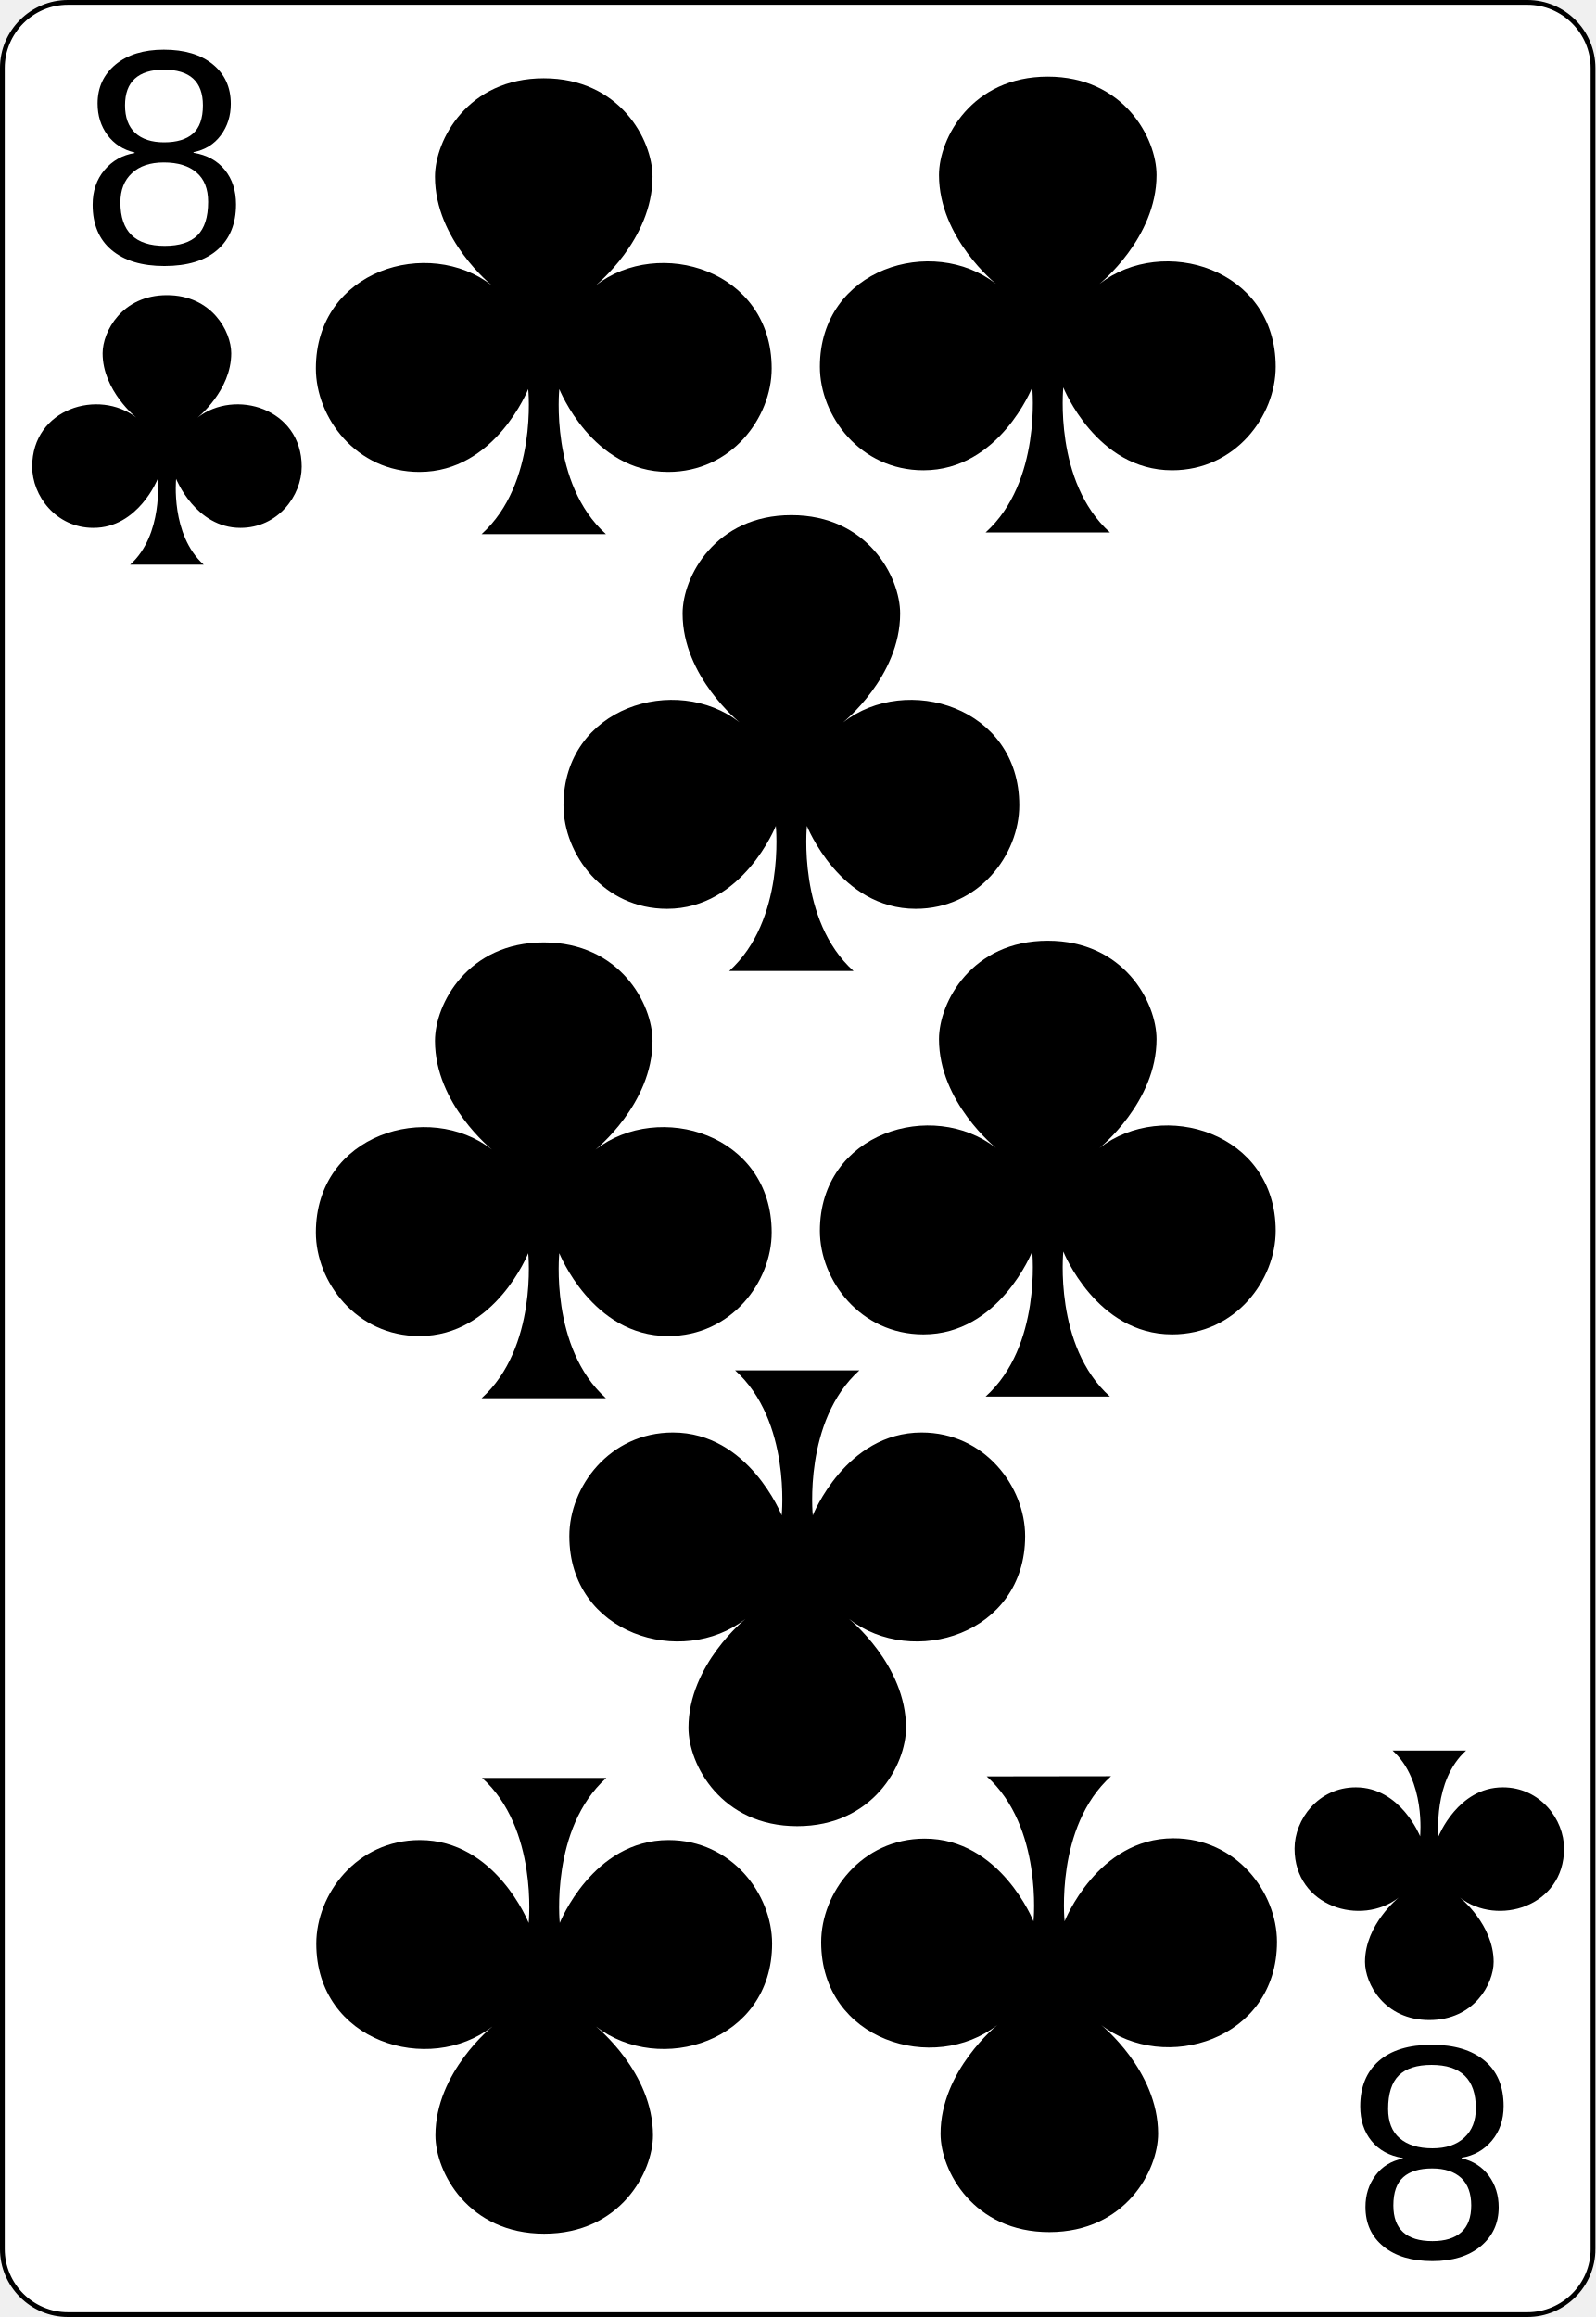
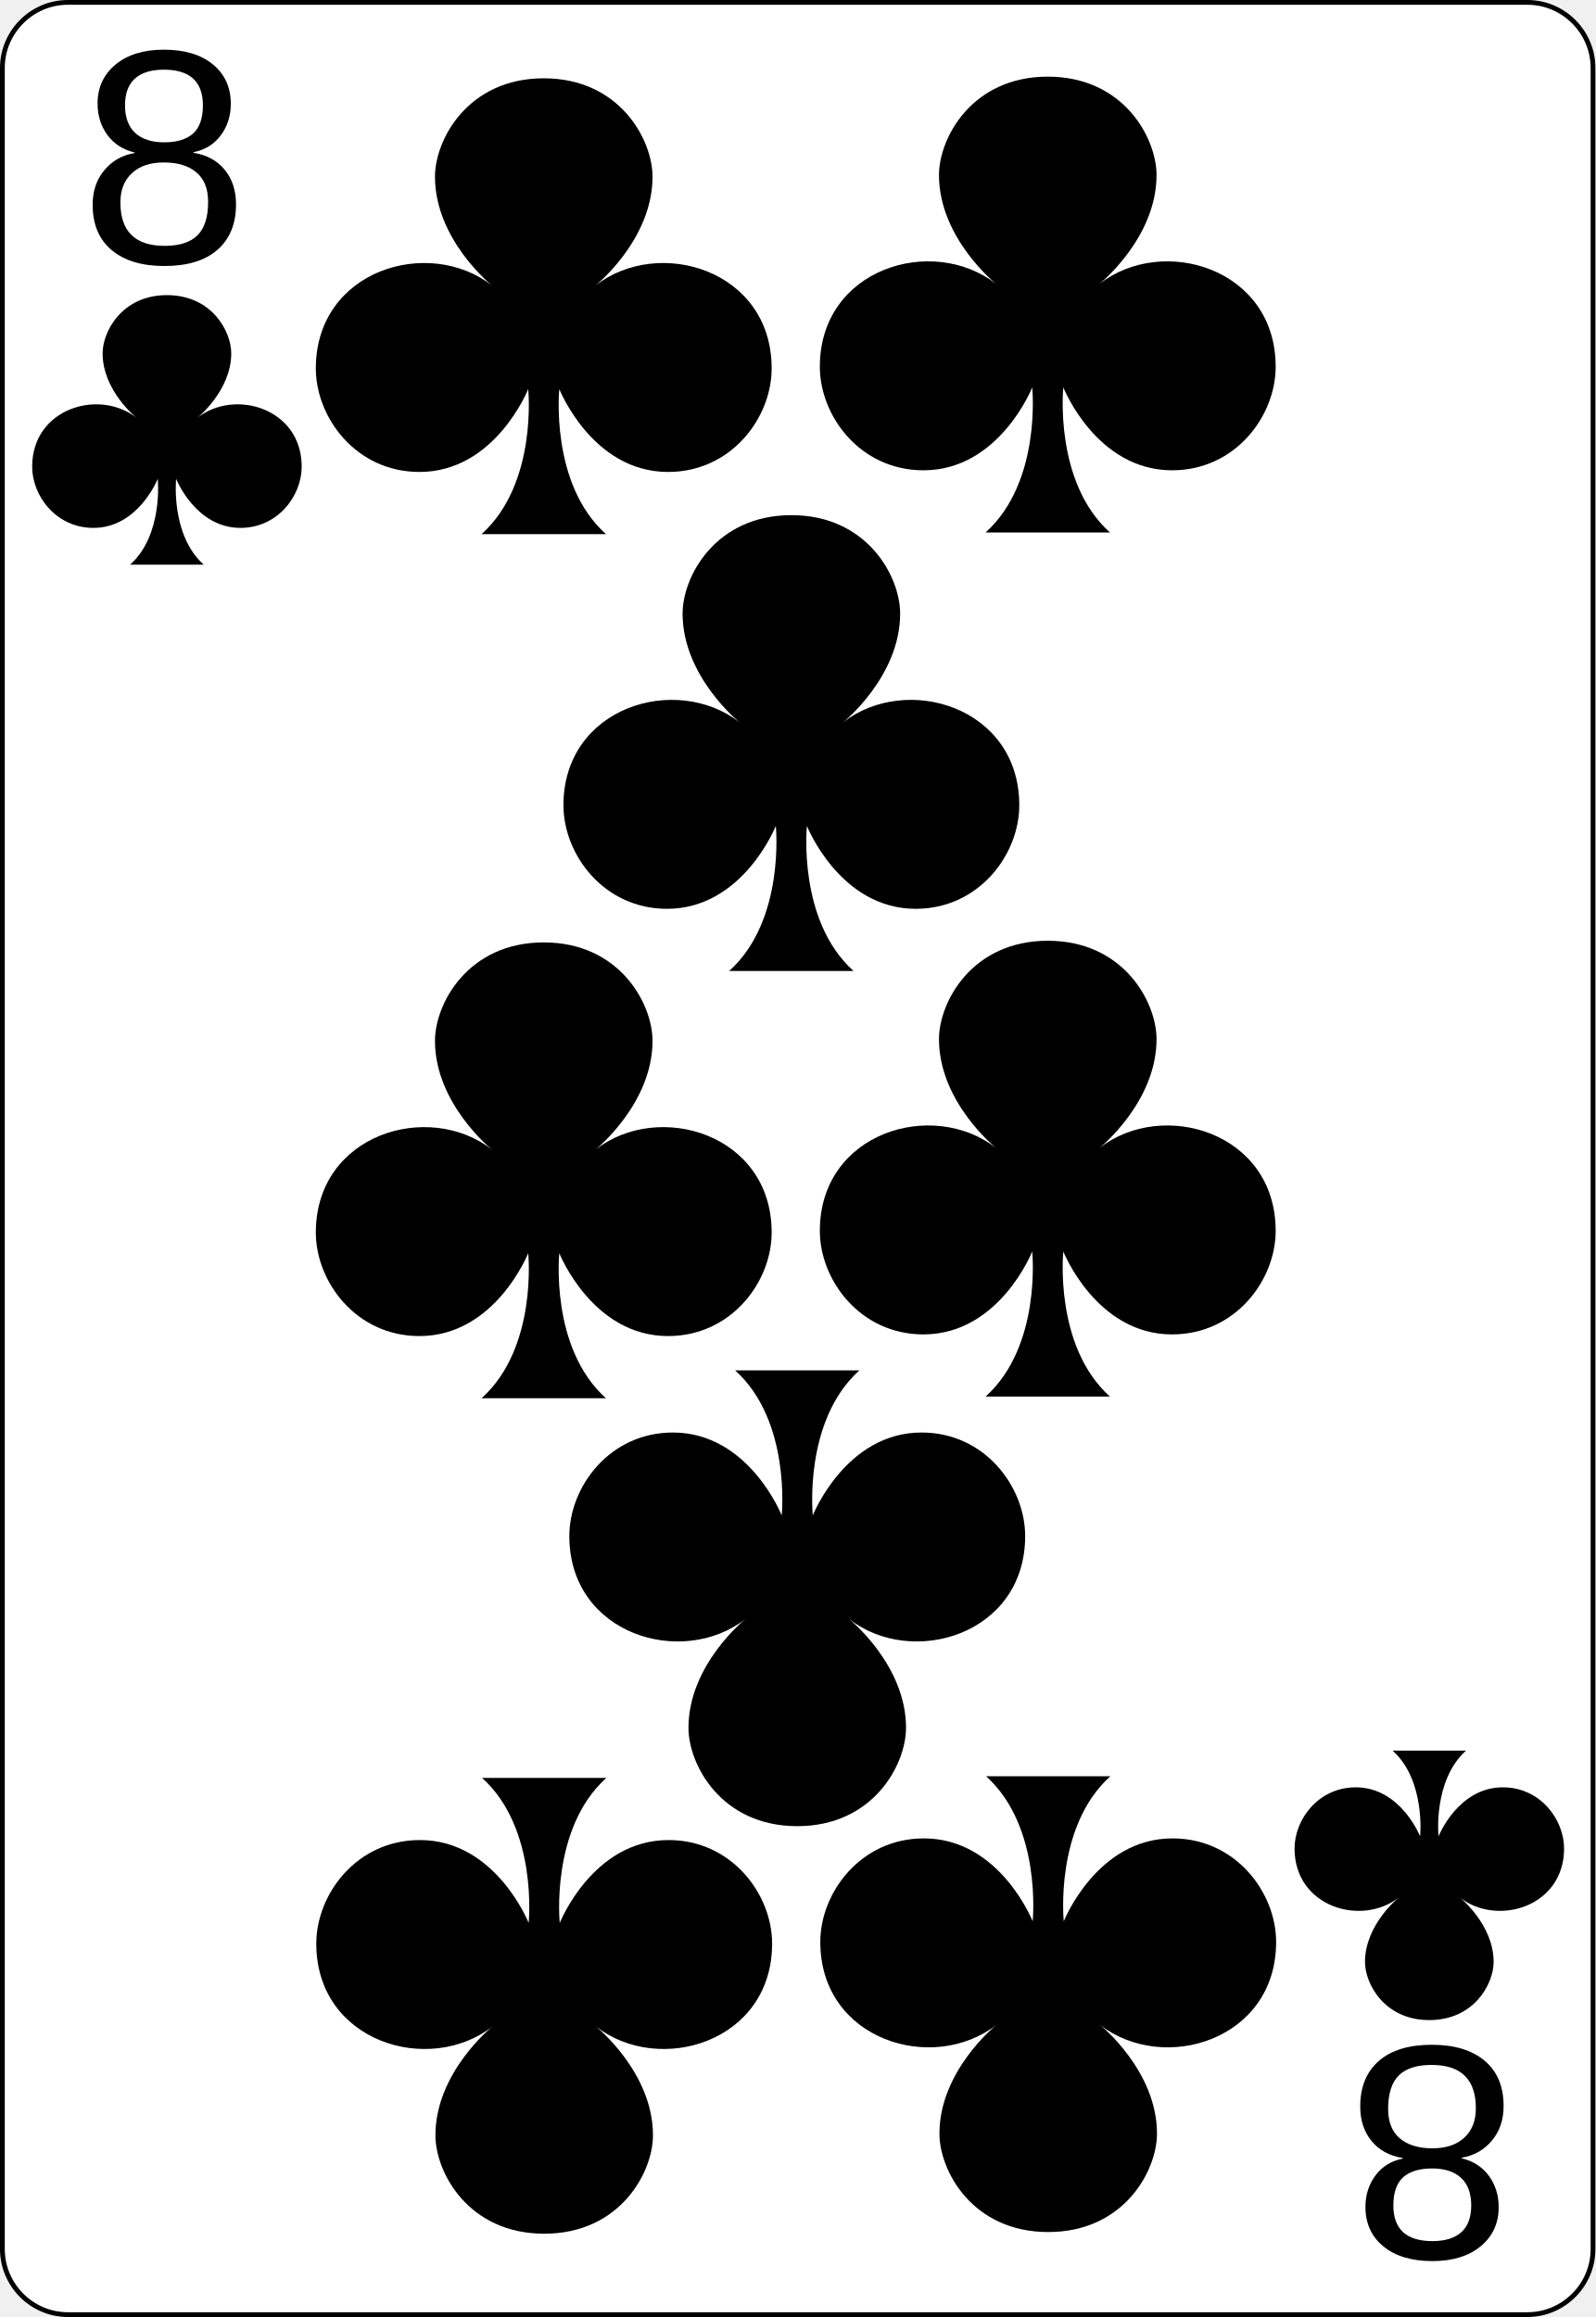
- <svg xmlns="http://www.w3.org/2000/svg" viewBox="0 0 167.087 242.667" xml:space="preserve">
-   <g style="fill-rule:nonzero;clip-rule:nonzero;stroke:#000;stroke-miterlimit:4">
-     <path style="fill:#fff;stroke-width:.5" d="M166.837 235.548c0 3.777-3.087 6.869-6.871 6.869H7.11c-3.775 0-6.861-3.092-6.861-6.87V7.12C.25 3.343 3.336.25 7.11.25h152.856c3.784 0 6.87 3.093 6.87 6.87v228.428z" />
+ <svg xmlns="http://www.w3.org/2000/svg" width="100%" height="100%" viewBox="0 0 167.087 242.667" xml:space="preserve" id="svg2" version="1.1">
+   <defs id="defs41" />
+   <g id="Layer_x0020_1" style="fill-rule:nonzero;clip-rule:nonzero;stroke:#000000;stroke-miterlimit:4;">
+     <path style="fill:#FFFFFF;stroke-width:0.5;" d="M166.837,235.548c0,3.777-3.087,6.869-6.871,6.869H7.111c-3.775,0-6.861-3.092-6.861-6.869V7.12C0.25,3.343,3.336,0.25,7.111,0.25h152.855    c3.784,0,6.871,3.093,6.871,6.87v228.428z" id="path5" />
+     <g style="stroke:none;" id="g7">
+       <g id="g9">
+ 				
+ 			</g>
+     </g>
+     <g id="g15">
+ 			
+ 		</g>
+     <g id="g19">
+ 			
+ 		</g>
+     <g style="stroke:none;" id="g23">
+       <g id="g25">
+ 				
+ 			</g>
+     </g>
+     <g style="stroke:none;" id="g31">
+       <g id="g33">
+ 				
+ 			</g>
+     </g>
  </g>
-   <text xml:space="preserve" style="font-style:normal;font-weight:400;line-height:0%;font-family:'Bitstream Vera Sans';letter-spacing:0;word-spacing:0;fill:#000;fill-opacity:1;stroke:none" x="8.311" y="27.548">
-     <tspan x="8.311" y="27.548" style="font-style:normal;font-variant:normal;font-weight:400;font-stretch:normal;font-size:32px;line-height:1.25;font-family:Arial;-inkscape-font-specification:Arial">8</tspan>
+   <text xml:space="preserve" style="font-style:normal;font-weight:normal;line-height:0%;font-family:'Bitstream Vera Sans';letter-spacing:0px;word-spacing:0px;fill:#000000;fill-opacity:1;stroke:none" x="8.311" y="27.548" id="text3788">
+     <tspan id="tspan3790" x="8.311" y="27.548" style="font-style:normal;font-variant:normal;font-weight:normal;font-stretch:normal;font-size:32px;line-height:1.25;font-family:Arial;-inkscape-font-specification:Arial">8</tspan>
  </text>
-   <path d="M50.291 22.698s2.375-1.9 2.375-4.534c0-1.542-1.369-4.102-4.534-4.102s-4.534 2.561-4.534 4.102c0 2.634 2.375 4.534 2.375 4.534-2.638-2.055-7.34-.652-7.34 3.455 0 2.056 1.68 4.318 4.317 4.318 3.165 0 4.534-3.455 4.534-3.455s.402 3.938-1.943 6.046h5.182c-2.345-2.107-1.943-6.046-1.943-6.046s1.37 3.455 4.534 3.455c2.64 0 4.318-2.263 4.318-4.318 0-4.107-4.703-5.51-7.34-3.455z" style="fill:#000" transform="translate(-54.025 10.018) scale(1.48565)" />
-   <text xml:space="preserve" style="font-style:normal;font-weight:400;line-height:0%;font-family:'Bitstream Vera Sans';letter-spacing:0;word-spacing:0;fill:#000;fill-opacity:1;stroke:none" x="-158.864" y="-214.467" transform="scale(-1)">
-     <tspan x="-158.864" y="-214.467" style="font-style:normal;font-variant:normal;font-weight:400;font-stretch:normal;font-size:32px;line-height:1.25;font-family:Arial;-inkscape-font-specification:Arial">8</tspan>
+   <g transform="matrix(1.485651,0,0,1.485651,-54.02466,10.01807)" id="layer1-1-4">
+     <path id="cl-9" d="m 50.291,22.698 c 0,0 2.375,-1.9 2.375,-4.534 0,-1.542 -1.369,-4.102 -4.534,-4.102 -3.165,0 -4.534,2.561 -4.534,4.102 0,2.634 2.375,4.534 2.375,4.534 -2.638,-2.055 -7.341,-0.652 -7.341,3.455 0,2.056 1.68,4.318 4.318,4.318 3.165,0 4.534,-3.455 4.534,-3.455 0,0 0.402,3.938 -1.943,6.046 h 5.182 c -2.345,-2.107 -1.943,-6.046 -1.943,-6.046 0,0 1.369,3.455 4.534,3.455 2.639,0 4.318,-2.263 4.318,-4.318 0,-4.107 -4.703,-5.51 -7.341,-3.455 z" style="fill:#000000" />
+   </g>
+   <text xml:space="preserve" style="font-style:normal;font-weight:normal;line-height:0%;font-family:'Bitstream Vera Sans';letter-spacing:0px;word-spacing:0px;fill:#000000;fill-opacity:1;stroke:none" x="-158.864" y="-214.467" id="text3788-8" transform="scale(-1)">
+     <tspan id="tspan3790-7" x="-158.864" y="-214.467" style="font-style:normal;font-variant:normal;font-weight:normal;font-stretch:normal;font-size:32px;line-height:1.25;font-family:Arial;-inkscape-font-specification:Arial">8</tspan>
  </text>
-   <path d="M50.291 22.698s2.375-1.9 2.375-4.534c0-1.542-1.369-4.102-4.534-4.102s-4.534 2.561-4.534 4.102c0 2.634 2.375 4.534 2.375 4.534-2.638-2.055-7.34-.652-7.34 3.455 0 2.056 1.68 4.318 4.317 4.318 3.165 0 4.534-3.455 4.534-3.455s.402 3.938-1.943 6.046h5.182c-2.345-2.107-1.943-6.046-1.943-6.046s1.37 3.455 4.534 3.455c2.64 0 4.318-2.263 4.318-4.318 0-4.107-4.703-5.51-7.34-3.455z" style="fill:#000" transform="rotate(180 110.6 116.23) scale(1.48565)" />
-   <path d="M50.291 22.698s2.375-1.9 2.375-4.534c0-1.542-1.369-4.102-4.534-4.102s-4.534 2.561-4.534 4.102c0 2.634 2.375 4.534 2.375 4.534-2.638-2.055-7.34-.652-7.34 3.455 0 2.056 1.68 4.318 4.317 4.318 3.165 0 4.534-3.455 4.534-3.455s.402 3.938-1.943 6.046h5.182c-2.345-2.107-1.943-6.046-1.943-6.046s1.37 3.455 4.534 3.455c2.64 0 4.318-2.263 4.318-4.318 0-4.107-4.703-5.51-7.34-3.455z" style="fill:#000" transform="matrix(2.51258 0 0 2.51258 -63.988 -27.131)" />
-   <path d="M50.291 22.698s2.375-1.9 2.375-4.534c0-1.542-1.369-4.102-4.534-4.102s-4.534 2.561-4.534 4.102c0 2.634 2.375 4.534 2.375 4.534-2.638-2.055-7.34-.652-7.34 3.455 0 2.056 1.68 4.318 4.317 4.318 3.165 0 4.534-3.455 4.534-3.455s.402 3.938-1.943 6.046h5.182c-2.345-2.107-1.943-6.046-1.943-6.046s1.37 3.455 4.534 3.455c2.64 0 4.318-2.263 4.318-4.318 0-4.107-4.703-5.51-7.34-3.455z" style="fill:#000" transform="matrix(-2.51258 0 0 -2.51258 177.93 269.275)" />
-   <path d="M50.291 22.698s2.375-1.9 2.375-4.534c0-1.542-1.369-4.102-4.534-4.102s-4.534 2.561-4.534 4.102c0 2.634 2.375 4.534 2.375 4.534-2.638-2.055-7.34-.652-7.34 3.455 0 2.056 1.68 4.318 4.317 4.318 3.165 0 4.534-3.455 4.534-3.455s.402 3.938-1.943 6.046h5.182c-2.345-2.107-1.943-6.046-1.943-6.046s1.37 3.455 4.534 3.455c2.64 0 4.318-2.263 4.318-4.318 0-4.107-4.703-5.51-7.34-3.455z" style="fill:#000" transform="matrix(2.51258 0 0 2.51258 -63.988 63.37)" />
-   <path d="M50.291 22.698s2.375-1.9 2.375-4.534c0-1.542-1.369-4.102-4.534-4.102s-4.534 2.561-4.534 4.102c0 2.634 2.375 4.534 2.375 4.534-2.638-2.055-7.34-.652-7.34 3.455 0 2.056 1.68 4.318 4.317 4.318 3.165 0 4.534-3.455 4.534-3.455s.402 3.938-1.943 6.046h5.182c-2.345-2.107-1.943-6.046-1.943-6.046s1.37 3.455 4.534 3.455c2.64 0 4.318-2.263 4.318-4.318 0-4.107-4.703-5.51-7.34-3.455z" style="fill:#000" transform="matrix(2.51258 0 0 2.51258 -11.203 -27.305)" />
-   <path d="M50.291 22.698s2.375-1.9 2.375-4.534c0-1.542-1.369-4.102-4.534-4.102s-4.534 2.561-4.534 4.102c0 2.634 2.375 4.534 2.375 4.534-2.638-2.055-7.34-.652-7.34 3.455 0 2.056 1.68 4.318 4.317 4.318 3.165 0 4.534-3.455 4.534-3.455s.402 3.938-1.943 6.046h5.182c-2.345-2.107-1.943-6.046-1.943-6.046s1.37 3.455 4.534 3.455c2.64 0 4.318-2.263 4.318-4.318 0-4.107-4.703-5.51-7.34-3.455z" style="fill:#000" transform="rotate(179.924 115.357 134.55) scale(2.51258)" />
-   <path d="M50.291 22.698s2.375-1.9 2.375-4.534c0-1.542-1.369-4.102-4.534-4.102s-4.534 2.561-4.534 4.102c0 2.634 2.375 4.534 2.375 4.534-2.638-2.055-7.34-.652-7.34 3.455 0 2.056 1.68 4.318 4.317 4.318 3.165 0 4.534-3.455 4.534-3.455s.402 3.938-1.943 6.046h5.182c-2.345-2.107-1.943-6.046-1.943-6.046s1.37 3.455 4.534 3.455c2.64 0 4.318-2.263 4.318-4.318 0-4.107-4.703-5.51-7.34-3.455z" style="fill:#000" transform="matrix(2.51258 0 0 2.51258 -11.203 63.196)" />
-   <path d="M50.291 22.698s2.375-1.9 2.375-4.534c0-1.542-1.369-4.102-4.534-4.102s-4.534 2.561-4.534 4.102c0 2.634 2.375 4.534 2.375 4.534-2.638-2.055-7.34-.652-7.34 3.455 0 2.056 1.68 4.318 4.317 4.318 3.165 0 4.534-3.455 4.534-3.455s.402 3.938-1.943 6.046h5.182c-2.345-2.107-1.943-6.046-1.943-6.046s1.37 3.455 4.534 3.455c2.64 0 4.318-2.263 4.318-4.318 0-4.107-4.703-5.51-7.34-3.455z" style="fill:#000" transform="matrix(2.51258 0 0 2.51258 -38.056 18.622)" />
-   <path d="M50.291 22.698s2.375-1.9 2.375-4.534c0-1.542-1.369-4.102-4.534-4.102s-4.534 2.561-4.534 4.102c0 2.634 2.375 4.534 2.375 4.534-2.638-2.055-7.34-.652-7.34 3.455 0 2.056 1.68 4.318 4.317 4.318 3.165 0 4.534-3.455 4.534-3.455s.402 3.938-1.943 6.046h5.182c-2.345-2.107-1.943-6.046-1.943-6.046s1.37 3.455 4.534 3.455c2.64 0 4.318-2.263 4.318-4.318 0-4.107-4.703-5.51-7.34-3.455z" style="fill:#000" transform="matrix(-2.51258 0 0 -2.51258 204.431 226.592)" />
+   <g transform="matrix(-1.485651,0,0,-1.485651,221.1992,232.4618)" id="layer1-1-4-1">
+     <path id="cl-9-7" d="m 50.291,22.698 c 0,0 2.375,-1.9 2.375,-4.534 0,-1.542 -1.369,-4.102 -4.534,-4.102 -3.165,0 -4.534,2.561 -4.534,4.102 0,2.634 2.375,4.534 2.375,4.534 -2.638,-2.055 -7.341,-0.652 -7.341,3.455 0,2.056 1.68,4.318 4.318,4.318 3.165,0 4.534,-3.455 4.534,-3.455 0,0 0.402,3.938 -1.943,6.046 h 5.182 c -2.345,-2.107 -1.943,-6.046 -1.943,-6.046 0,0 1.369,3.455 4.534,3.455 2.639,0 4.318,-2.263 4.318,-4.318 0,-4.107 -4.703,-5.51 -7.341,-3.455 z" style="fill:#000000" />
+   </g>
+   <g transform="matrix(2.512578,0,0,2.512578,-63.98839,-27.13112)" id="layer1-1-4-8">
+     <path id="cl-9-8" d="m 50.291,22.698 c 0,0 2.375,-1.9 2.375,-4.534 0,-1.542 -1.369,-4.102 -4.534,-4.102 -3.165,0 -4.534,2.561 -4.534,4.102 0,2.634 2.375,4.534 2.375,4.534 -2.638,-2.055 -7.341,-0.652 -7.341,3.455 0,2.056 1.68,4.318 4.318,4.318 3.165,0 4.534,-3.455 4.534,-3.455 0,0 0.402,3.938 -1.943,6.046 h 5.182 c -2.345,-2.107 -1.943,-6.046 -1.943,-6.046 0,0 1.369,3.455 4.534,3.455 2.639,0 4.318,-2.263 4.318,-4.318 0,-4.107 -4.703,-5.51 -7.341,-3.455 z" style="fill:#000000" />
+   </g>
+   <g transform="matrix(-2.512578,0,0,-2.512578,177.9295,269.2751)" id="layer1-1-4-8-0">
+     <path id="cl-9-8-6" d="m 50.291,22.698 c 0,0 2.375,-1.9 2.375,-4.534 0,-1.542 -1.369,-4.102 -4.534,-4.102 -3.165,0 -4.534,2.561 -4.534,4.102 0,2.634 2.375,4.534 2.375,4.534 -2.638,-2.055 -7.341,-0.652 -7.341,3.455 0,2.056 1.68,4.318 4.318,4.318 3.165,0 4.534,-3.455 4.534,-3.455 0,0 0.402,3.938 -1.943,6.046 h 5.182 c -2.345,-2.107 -1.943,-6.046 -1.943,-6.046 0,0 1.369,3.455 4.534,3.455 2.639,0 4.318,-2.263 4.318,-4.318 0,-4.107 -4.703,-5.51 -7.341,-3.455 z" style="fill:#000000" />
+   </g>
+   <g transform="matrix(2.512578,0,0,2.512578,-63.98839,63.36968)" id="layer1-1-4-8-2">
+     <path id="cl-9-8-0" d="m 50.291,22.698 c 0,0 2.375,-1.9 2.375,-4.534 0,-1.542 -1.369,-4.102 -4.534,-4.102 -3.165,0 -4.534,2.561 -4.534,4.102 0,2.634 2.375,4.534 2.375,4.534 -2.638,-2.055 -7.341,-0.652 -7.341,3.455 0,2.056 1.68,4.318 4.318,4.318 3.165,0 4.534,-3.455 4.534,-3.455 0,0 0.402,3.938 -1.943,6.046 h 5.182 c -2.345,-2.107 -1.943,-6.046 -1.943,-6.046 0,0 1.369,3.455 4.534,3.455 2.639,0 4.318,-2.263 4.318,-4.318 0,-4.107 -4.703,-5.51 -7.341,-3.455 z" style="fill:#000000" />
+   </g>
+   <g transform="matrix(2.512578,0,0,2.512578,-11.20333,-27.30484)" id="layer1-1-4-8-8">
+     <path id="cl-9-8-9" d="m 50.291,22.698 c 0,0 2.375,-1.9 2.375,-4.534 0,-1.542 -1.369,-4.102 -4.534,-4.102 -3.165,0 -4.534,2.561 -4.534,4.102 0,2.634 2.375,4.534 2.375,4.534 -2.638,-2.055 -7.341,-0.652 -7.341,3.455 0,2.056 1.68,4.318 4.318,4.318 3.165,0 4.534,-3.455 4.534,-3.455 0,0 0.402,3.938 -1.943,6.046 h 5.182 c -2.345,-2.107 -1.943,-6.046 -1.943,-6.046 0,0 1.369,3.455 4.534,3.455 2.639,0 4.318,-2.263 4.318,-4.318 0,-4.107 -4.703,-5.51 -7.341,-3.455 z" style="fill:#000000" />
+   </g>
+   <g transform="matrix(-2.512578,0,0,-2.512578,230.7146,269.1014)" id="layer1-1-4-8-0-2">
+     <path id="cl-9-8-6-6" d="m 50.291,22.698 c 0,0 2.375,-1.9 2.375,-4.534 0,-1.542 -1.369,-4.102 -4.534,-4.102 -3.165,0 -4.534,2.561 -4.534,4.102 0,2.634 2.375,4.534 2.375,4.534 -2.638,-2.055 -7.341,-0.652 -7.341,3.455 0,2.056 1.68,4.318 4.318,4.318 3.165,0 4.534,-3.455 4.534,-3.455 0,0 0.402,3.938 -1.943,6.046 h 5.182 c -2.345,-2.107 -1.943,-6.046 -1.943,-6.046 0,0 1.369,3.455 4.534,3.455 2.639,0 4.318,-2.263 4.318,-4.318 0,-4.107 -4.703,-5.51 -7.341,-3.455 z" style="fill:#000000" />
+   </g>
+   <g transform="matrix(2.512578,0,0,2.512578,-11.20333,63.19596)" id="layer1-1-4-8-2-6">
+     <path id="cl-9-8-0-4" d="m 50.291,22.698 c 0,0 2.375,-1.9 2.375,-4.534 0,-1.542 -1.369,-4.102 -4.534,-4.102 -3.165,0 -4.534,2.561 -4.534,4.102 0,2.634 2.375,4.534 2.375,4.534 -2.638,-2.055 -7.341,-0.652 -7.341,3.455 0,2.056 1.68,4.318 4.318,4.318 3.165,0 4.534,-3.455 4.534,-3.455 0,0 0.402,3.938 -1.943,6.046 h 5.182 c -2.345,-2.107 -1.943,-6.046 -1.943,-6.046 0,0 1.369,3.455 4.534,3.455 2.639,0 4.318,-2.263 4.318,-4.318 0,-4.107 -4.703,-5.51 -7.341,-3.455 z" style="fill:#000000" />
+   </g>
+   <g transform="matrix(2.512578,0,0,2.512578,-38.0557,18.62236)" id="layer1-1-4-8-6">
+     <path id="cl-9-8-8" d="m 50.291,22.698 c 0,0 2.375,-1.9 2.375,-4.534 0,-1.542 -1.369,-4.102 -4.534,-4.102 -3.165,0 -4.534,2.561 -4.534,4.102 0,2.634 2.375,4.534 2.375,4.534 -2.638,-2.055 -7.341,-0.652 -7.341,3.455 0,2.056 1.68,4.318 4.318,4.318 3.165,0 4.534,-3.455 4.534,-3.455 0,0 0.402,3.938 -1.943,6.046 h 5.182 c -2.345,-2.107 -1.943,-6.046 -1.943,-6.046 0,0 1.369,3.455 4.534,3.455 2.639,0 4.318,-2.263 4.318,-4.318 0,-4.107 -4.703,-5.51 -7.341,-3.455 z" style="fill:#000000" />
+   </g>
+   <g transform="matrix(-2.512578,0,0,-2.512578,204.4313,226.5922)" id="layer1-1-4-8-6-8">
+     <path id="cl-9-8-8-8" d="m 50.291,22.698 c 0,0 2.375,-1.9 2.375,-4.534 0,-1.542 -1.369,-4.102 -4.534,-4.102 -3.165,0 -4.534,2.561 -4.534,4.102 0,2.634 2.375,4.534 2.375,4.534 -2.638,-2.055 -7.341,-0.652 -7.341,3.455 0,2.056 1.68,4.318 4.318,4.318 3.165,0 4.534,-3.455 4.534,-3.455 0,0 0.402,3.938 -1.943,6.046 h 5.182 c -2.345,-2.107 -1.943,-6.046 -1.943,-6.046 0,0 1.369,3.455 4.534,3.455 2.639,0 4.318,-2.263 4.318,-4.318 0,-4.107 -4.703,-5.51 -7.341,-3.455 z" style="fill:#000000" />
+   </g>
</svg>
